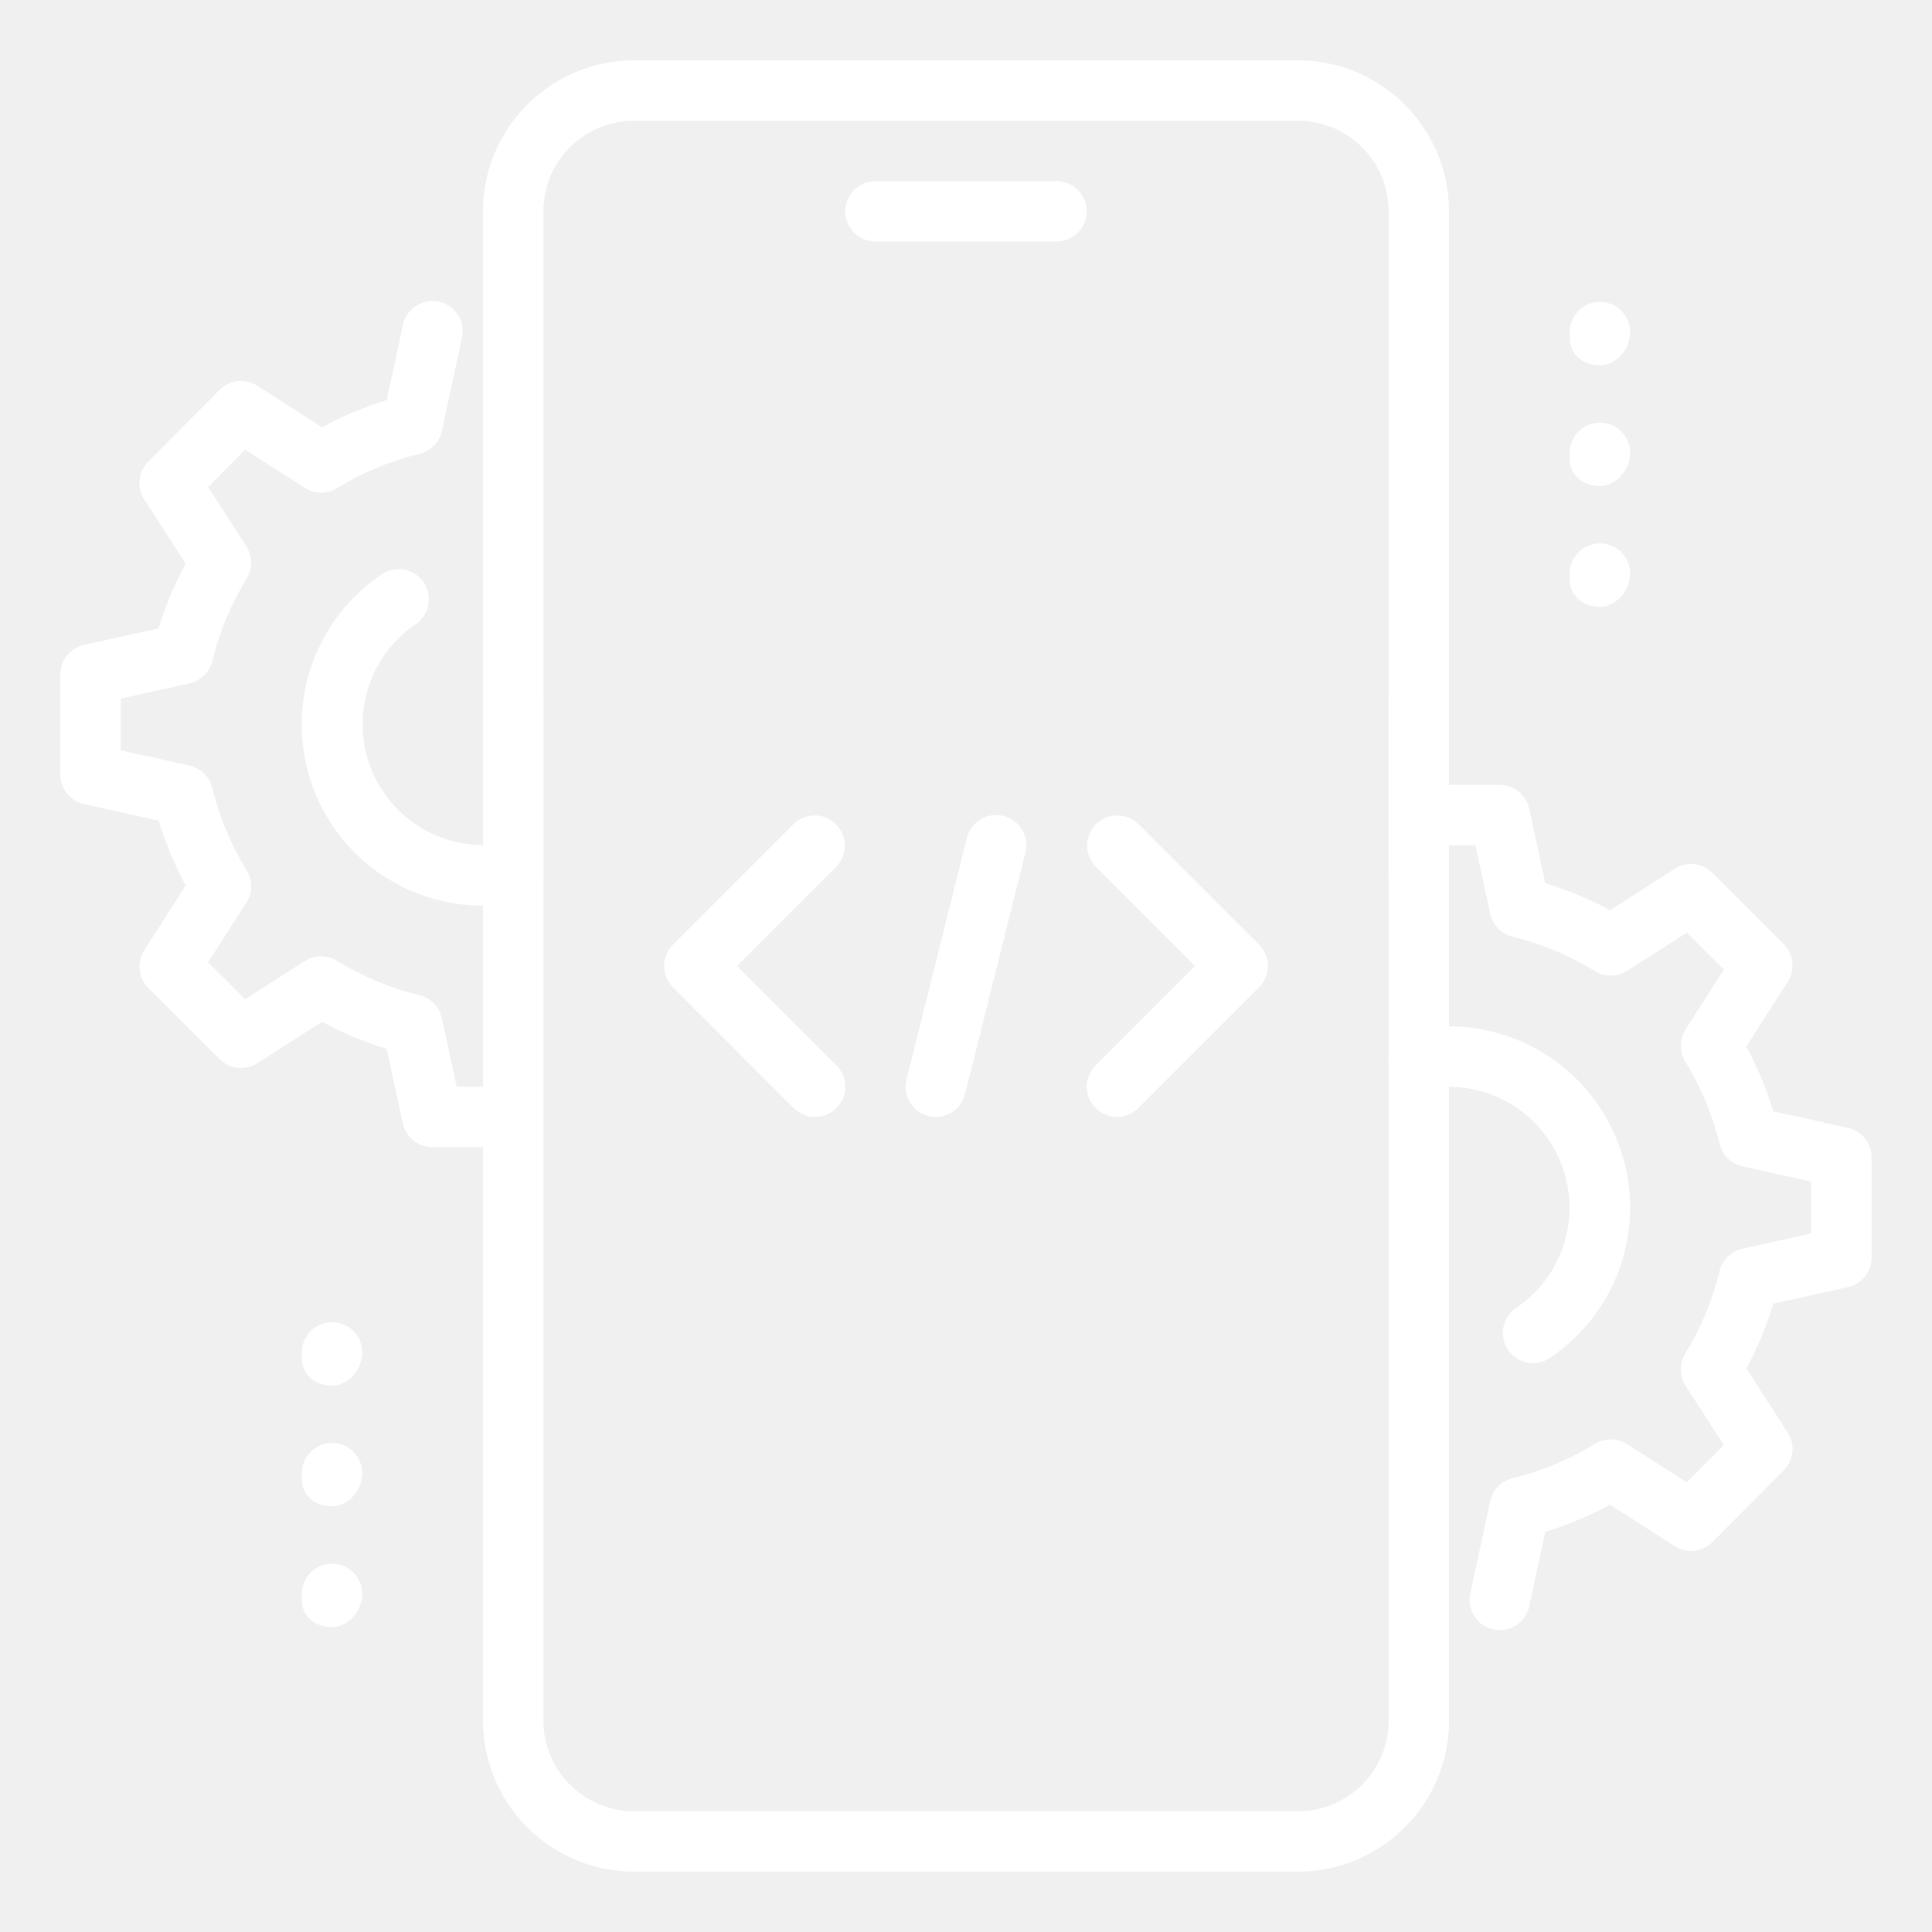
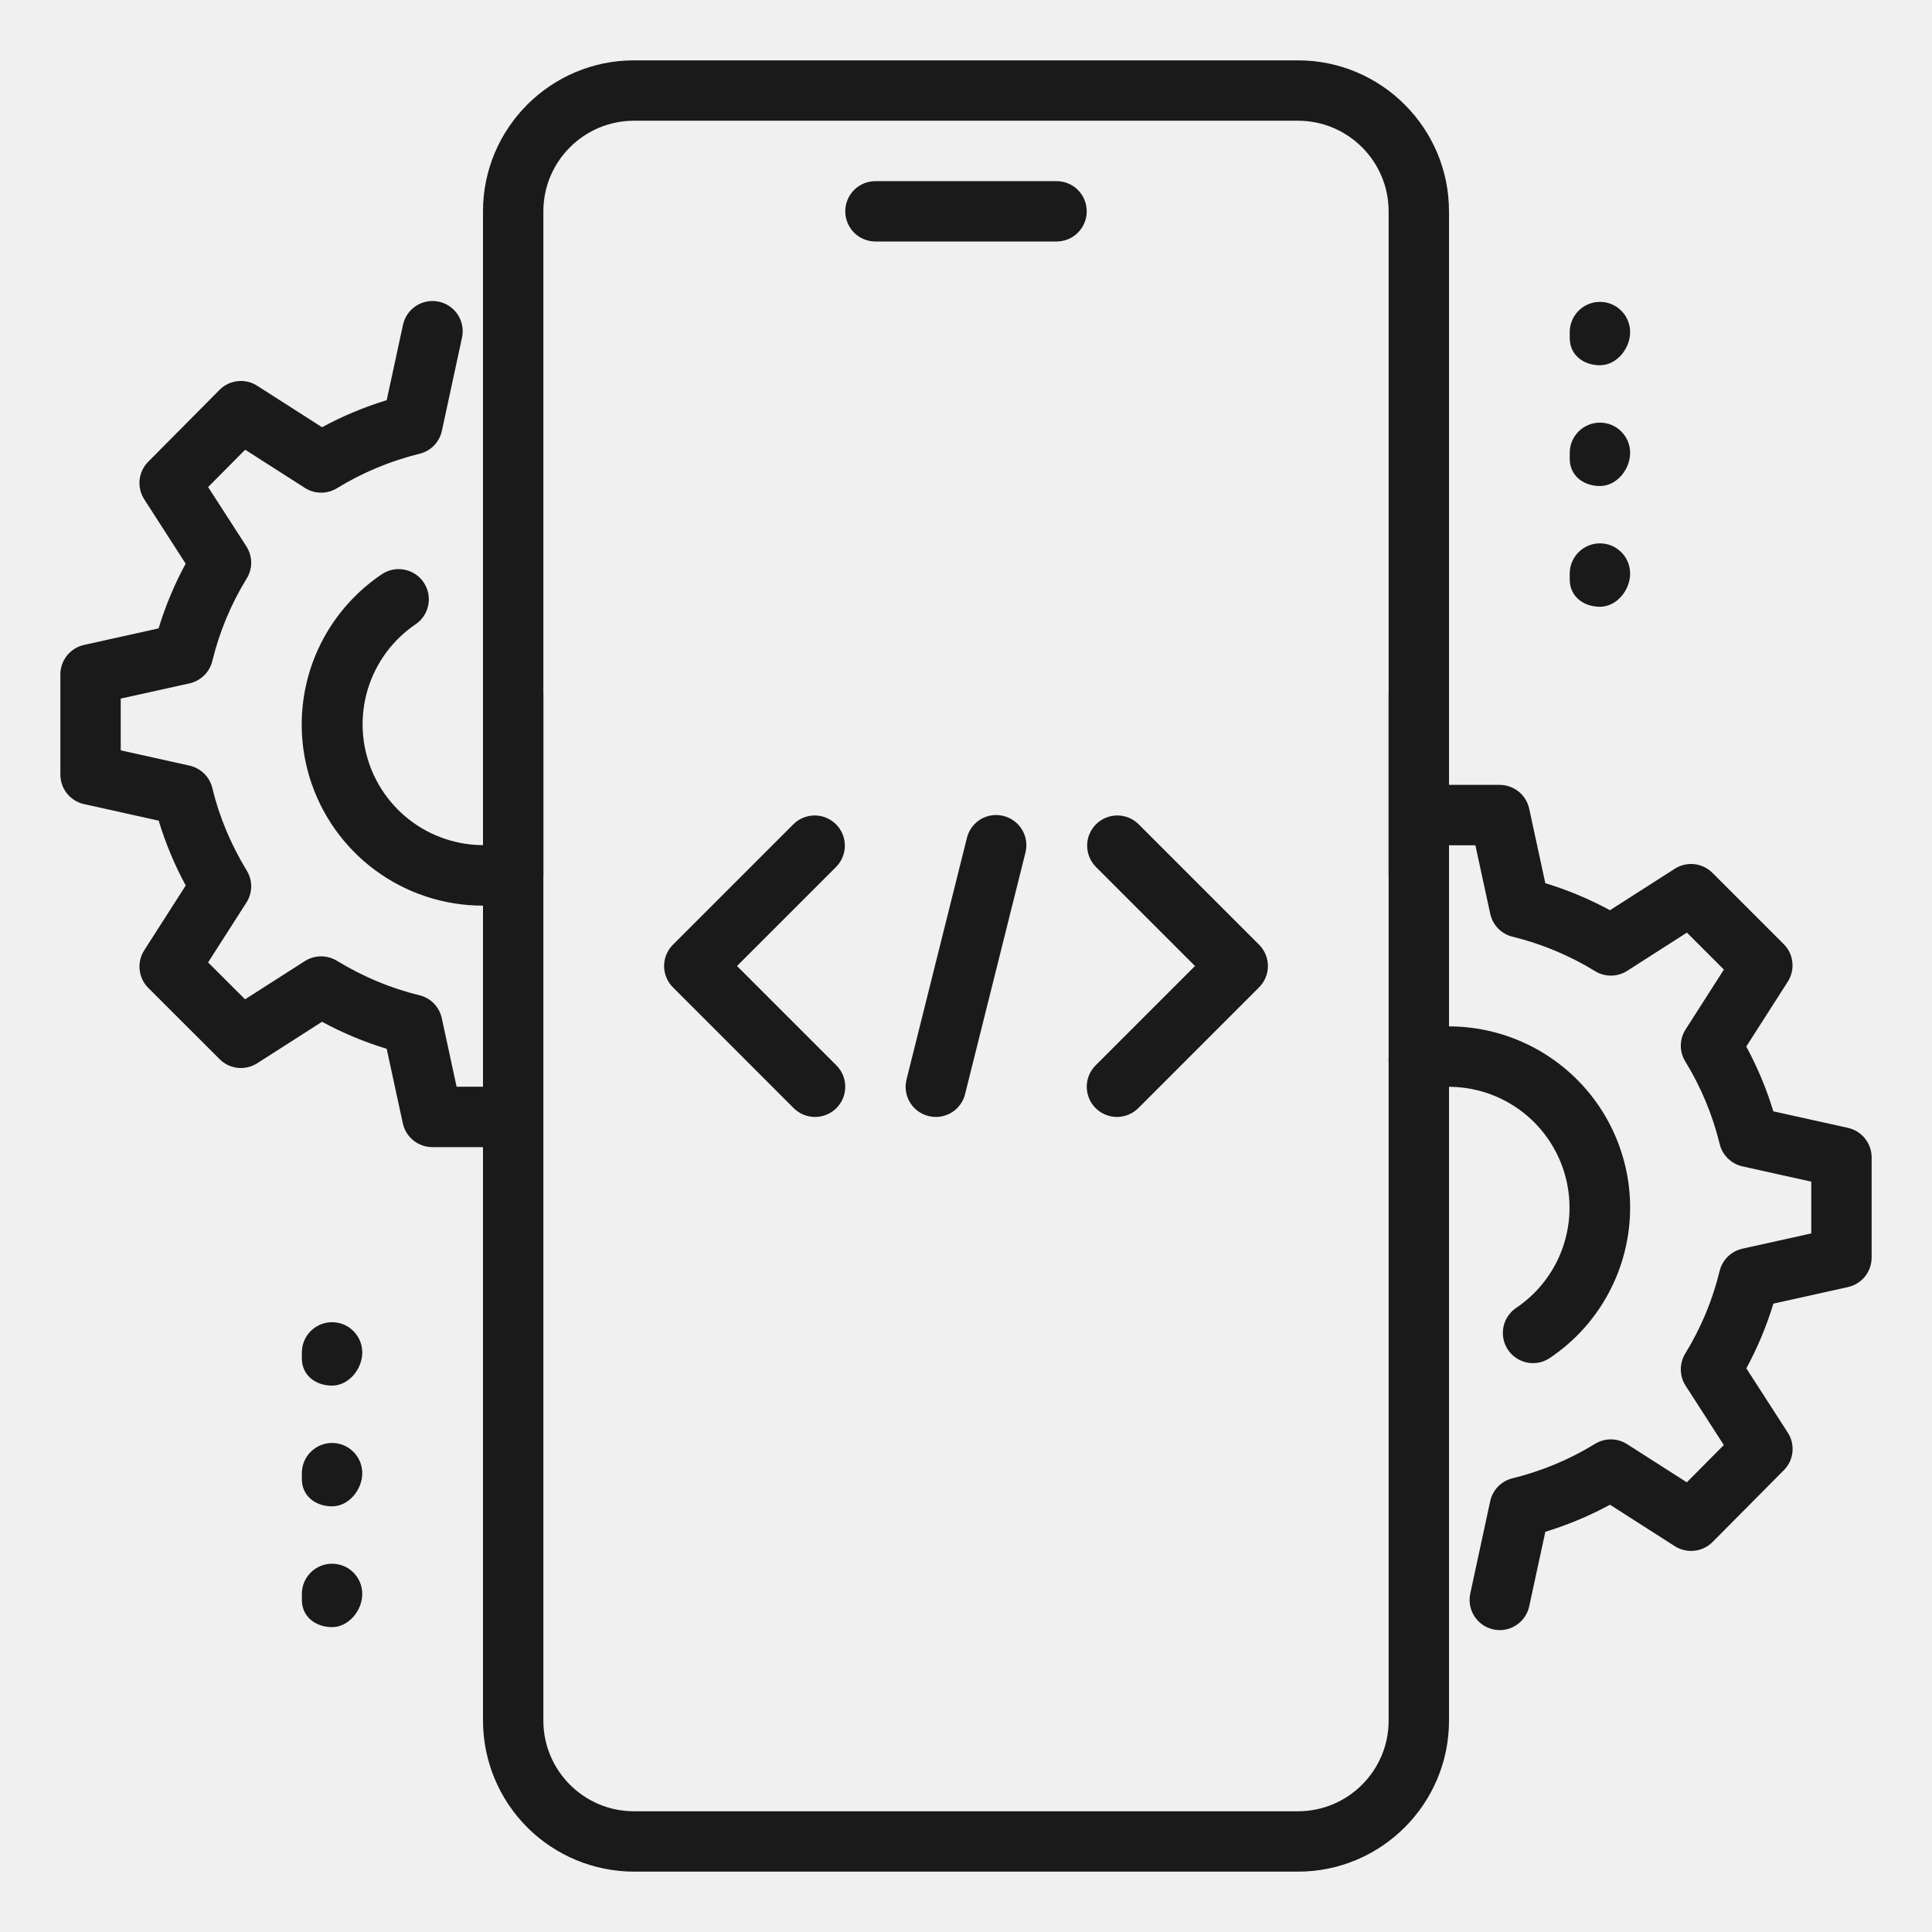
<svg xmlns="http://www.w3.org/2000/svg" width="53" height="53" viewBox="0 0 53 53" fill="none">
-   <path d="M28.984 6.625H24.016C23.796 6.625 23.585 6.538 23.43 6.382C23.275 6.227 23.188 6.017 23.188 5.797C23.188 5.577 23.275 5.367 23.43 5.211C23.585 5.056 23.796 4.969 24.016 4.969H28.984C29.204 4.969 29.415 5.056 29.57 5.211C29.725 5.367 29.812 5.577 29.812 5.797C29.812 6.017 29.725 6.227 29.57 6.382C29.415 6.538 29.204 6.625 28.984 6.625ZM35.609 51.344H17.391C16.293 51.342 15.24 50.906 14.464 50.13C13.688 49.353 13.251 48.301 13.25 47.203V19.047C13.25 18.827 13.337 18.617 13.493 18.461C13.648 18.306 13.858 18.219 14.078 18.219C14.298 18.219 14.508 18.306 14.664 18.461C14.819 18.617 14.906 18.827 14.906 19.047V47.203C14.906 48.573 16.021 49.688 17.391 49.688H35.609C36.979 49.688 38.094 48.573 38.094 47.203V19.047C38.094 18.827 38.181 18.617 38.336 18.461C38.492 18.306 38.702 18.219 38.922 18.219C39.142 18.219 39.352 18.306 39.507 18.461C39.663 18.617 39.75 18.827 39.75 19.047V47.203C39.75 49.485 37.893 51.344 35.609 51.344Z" fill="white" />
-   <path d="M38.922 24.844C38.702 24.844 38.492 24.756 38.336 24.601C38.181 24.446 38.094 24.235 38.094 24.016V5.797C38.094 4.427 36.979 3.312 35.609 3.312H17.391C16.021 3.312 14.906 4.427 14.906 5.797V24.016C14.906 24.235 14.819 24.446 14.664 24.601C14.508 24.756 14.298 24.844 14.078 24.844C13.858 24.844 13.648 24.756 13.493 24.601C13.337 24.446 13.25 24.235 13.25 24.016V5.797C13.25 3.515 15.107 1.656 17.391 1.656H35.609C37.893 1.656 39.75 3.515 39.75 5.797V24.016C39.75 24.235 39.663 24.446 39.507 24.601C39.352 24.756 39.142 24.844 38.922 24.844ZM43.891 10.02C43.434 10.02 43.062 9.732 43.062 9.275V9.109C43.062 8.89 43.15 8.679 43.305 8.524C43.46 8.368 43.671 8.281 43.891 8.281C44.11 8.281 44.321 8.368 44.476 8.524C44.632 8.679 44.719 8.89 44.719 9.109C44.719 9.566 44.348 10.02 43.891 10.02ZM43.891 13.333C43.434 13.333 43.062 13.045 43.062 12.588V12.422C43.062 12.202 43.15 11.992 43.305 11.836C43.46 11.681 43.671 11.594 43.891 11.594C44.11 11.594 44.321 11.681 44.476 11.836C44.632 11.992 44.719 12.202 44.719 12.422C44.719 12.879 44.348 13.333 43.891 13.333ZM43.891 16.645C43.434 16.645 43.062 16.357 43.062 15.9V15.734C43.062 15.515 43.15 15.304 43.305 15.149C43.46 14.993 43.671 14.906 43.891 14.906C44.11 14.906 44.321 14.993 44.476 15.149C44.632 15.304 44.719 15.515 44.719 15.734C44.719 16.192 44.348 16.645 43.891 16.645ZM9.109 38.011C8.652 38.011 8.281 37.723 8.281 37.266V37.1C8.281 36.88 8.368 36.67 8.524 36.514C8.679 36.359 8.89 36.272 9.109 36.272C9.329 36.272 9.54 36.359 9.695 36.514C9.85 36.67 9.938 36.88 9.938 37.1C9.938 37.557 9.566 38.011 9.109 38.011ZM9.109 41.323C8.652 41.323 8.281 41.035 8.281 40.578V40.413C8.281 40.193 8.368 39.982 8.524 39.827C8.679 39.672 8.89 39.584 9.109 39.584C9.329 39.584 9.54 39.672 9.695 39.827C9.85 39.982 9.938 40.193 9.938 40.413C9.938 40.87 9.566 41.323 9.109 41.323ZM9.109 44.636C8.652 44.636 8.281 44.348 8.281 43.891V43.725C8.281 43.505 8.368 43.295 8.524 43.139C8.679 42.984 8.89 42.897 9.109 42.897C9.329 42.897 9.54 42.984 9.695 43.139C9.85 43.295 9.938 43.505 9.938 43.725C9.938 44.182 9.566 44.636 9.109 44.636Z" fill="white" />
-   <path d="M41.143 44.719C41.019 44.719 40.897 44.691 40.786 44.638C40.674 44.585 40.576 44.507 40.499 44.411C40.421 44.315 40.366 44.203 40.337 44.083C40.309 43.963 40.307 43.837 40.333 43.717L40.88 41.183C40.912 41.031 40.987 40.891 41.096 40.779C41.205 40.668 41.343 40.59 41.494 40.553C42.293 40.357 43.057 40.038 43.758 39.608C43.89 39.527 44.042 39.485 44.197 39.486C44.352 39.488 44.504 39.533 44.634 39.616L46.274 40.664L47.289 39.641L46.241 38.014C46.157 37.883 46.111 37.732 46.109 37.576C46.107 37.421 46.149 37.268 46.229 37.135C46.66 36.434 46.979 35.67 47.173 34.871C47.21 34.72 47.288 34.582 47.398 34.473C47.509 34.364 47.648 34.289 47.799 34.255L49.688 33.836V32.416L47.801 31.997C47.65 31.963 47.511 31.887 47.4 31.779C47.289 31.67 47.211 31.532 47.175 31.381C46.98 30.582 46.661 29.818 46.231 29.117C46.15 28.985 46.107 28.832 46.109 28.677C46.111 28.521 46.157 28.369 46.241 28.239L47.291 26.598L46.277 25.584L44.636 26.634C44.505 26.718 44.354 26.763 44.199 26.764C44.044 26.766 43.892 26.724 43.76 26.642C43.058 26.212 42.295 25.893 41.496 25.697C41.344 25.66 41.206 25.582 41.098 25.471C40.989 25.359 40.914 25.22 40.881 25.067L40.474 23.188H39.75C39.53 23.188 39.32 23.1 39.164 22.945C39.009 22.79 38.922 22.579 38.922 22.359C38.922 22.14 39.009 21.929 39.164 21.774C39.32 21.619 39.53 21.531 39.75 21.531H41.141C41.33 21.532 41.514 21.597 41.661 21.716C41.808 21.835 41.91 22 41.95 22.186L42.392 24.228C42.998 24.412 43.593 24.66 44.166 24.97L45.944 23.832C46.103 23.73 46.292 23.686 46.48 23.706C46.668 23.727 46.843 23.811 46.976 23.944L48.932 25.899C49.066 26.032 49.149 26.207 49.169 26.395C49.19 26.583 49.145 26.772 49.043 26.931L47.905 28.709C48.215 29.284 48.464 29.879 48.647 30.487L50.693 30.94C51.074 31.025 51.344 31.363 51.344 31.75V34.5C51.344 34.688 51.279 34.871 51.161 35.018C51.043 35.165 50.879 35.267 50.694 35.308L48.649 35.762C48.462 36.377 48.214 36.972 47.907 37.537L49.043 39.3C49.146 39.458 49.191 39.647 49.172 39.834C49.152 40.022 49.069 40.198 48.936 40.331L46.98 42.302C46.846 42.436 46.671 42.521 46.483 42.541C46.295 42.562 46.105 42.518 45.946 42.417L44.167 41.279C43.602 41.585 43.008 41.833 42.393 42.021L41.951 44.063C41.911 44.248 41.81 44.414 41.663 44.533C41.516 44.653 41.332 44.718 41.143 44.719Z" fill="white" />
-   <path d="M42.054 37.395C41.877 37.395 41.704 37.337 41.562 37.232C41.419 37.126 41.315 36.977 41.263 36.807C41.212 36.638 41.216 36.456 41.275 36.289C41.335 36.122 41.446 35.978 41.593 35.879C42.229 35.451 42.697 34.816 42.917 34.081C43.137 33.347 43.096 32.559 42.8 31.852C42.505 31.145 41.973 30.561 41.297 30.202C40.62 29.842 39.839 29.728 39.088 29.879C38.981 29.901 38.871 29.901 38.764 29.881C38.657 29.86 38.556 29.819 38.465 29.759C38.374 29.699 38.296 29.622 38.235 29.532C38.174 29.442 38.131 29.34 38.11 29.234C38.088 29.127 38.087 29.017 38.108 28.91C38.128 28.804 38.17 28.702 38.23 28.611C38.289 28.52 38.367 28.442 38.457 28.381C38.547 28.32 38.648 28.277 38.755 28.256C39.477 28.109 40.222 28.125 40.937 28.302C41.652 28.479 42.319 28.812 42.89 29.278C43.461 29.744 43.921 30.331 44.237 30.996C44.553 31.661 44.718 32.388 44.719 33.125C44.719 33.941 44.518 34.745 44.133 35.465C43.749 36.186 43.193 36.8 42.514 37.254C42.378 37.346 42.218 37.395 42.054 37.395ZM13.25 24.844C12.182 24.845 11.143 24.503 10.285 23.867C9.428 23.231 8.798 22.336 8.489 21.314C8.18 20.292 8.209 19.198 8.57 18.193C8.932 17.189 9.608 16.328 10.497 15.738C10.68 15.624 10.9 15.585 11.111 15.631C11.321 15.676 11.506 15.802 11.625 15.981C11.745 16.16 11.79 16.379 11.75 16.591C11.711 16.803 11.591 16.991 11.415 17.116C10.779 17.542 10.311 18.176 10.089 18.909C9.868 19.642 9.906 20.428 10.199 21.136C10.492 21.843 11.02 22.428 11.694 22.79C12.369 23.152 13.148 23.27 13.899 23.123C14.115 23.081 14.338 23.125 14.521 23.247C14.704 23.368 14.831 23.557 14.875 23.772C14.896 23.879 14.897 23.989 14.876 24.095C14.854 24.202 14.813 24.303 14.752 24.394C14.692 24.484 14.614 24.562 14.524 24.622C14.434 24.683 14.332 24.725 14.226 24.746C13.905 24.811 13.578 24.844 13.25 24.844Z" fill="white" />
-   <path d="M13.25 31.469H11.859C11.67 31.468 11.486 31.403 11.339 31.284C11.192 31.165 11.09 30.999 11.05 30.814L10.608 28.772C9.994 28.585 9.399 28.337 8.834 28.03L7.056 29.168C6.897 29.27 6.708 29.314 6.52 29.294C6.332 29.273 6.157 29.189 6.024 29.055L4.068 27.101C3.934 26.968 3.851 26.792 3.831 26.605C3.81 26.417 3.855 26.228 3.957 26.069L5.095 24.291C4.788 23.724 4.54 23.129 4.353 22.513L2.307 22.059C2.123 22.019 1.958 21.916 1.839 21.769C1.721 21.622 1.656 21.439 1.656 21.25V18.5C1.656 18.312 1.721 18.129 1.839 17.982C1.957 17.835 2.121 17.733 2.305 17.692L4.351 17.238C4.535 16.63 4.783 16.036 5.093 15.463L3.958 13.699C3.856 13.54 3.81 13.352 3.83 13.164C3.849 12.976 3.933 12.801 4.066 12.667L6.022 10.696C6.155 10.561 6.33 10.476 6.519 10.456C6.707 10.435 6.896 10.479 7.056 10.582L8.834 11.72C9.399 11.414 9.994 11.165 10.608 10.978L11.05 8.935C11.071 8.826 11.112 8.722 11.173 8.63C11.234 8.537 11.313 8.458 11.405 8.396C11.498 8.335 11.601 8.292 11.71 8.272C11.819 8.251 11.931 8.252 12.04 8.276C12.148 8.299 12.251 8.344 12.341 8.408C12.432 8.472 12.509 8.553 12.568 8.647C12.626 8.741 12.666 8.846 12.683 8.956C12.7 9.065 12.695 9.177 12.669 9.285L12.122 11.819C12.089 11.971 12.014 12.111 11.906 12.222C11.797 12.334 11.659 12.412 11.508 12.448C10.708 12.645 9.944 12.964 9.242 13.394C9.11 13.475 8.957 13.517 8.803 13.515C8.648 13.514 8.496 13.469 8.366 13.386L6.726 12.337L5.709 13.361L6.758 14.987C6.842 15.118 6.889 15.27 6.891 15.425C6.893 15.581 6.851 15.734 6.769 15.867C6.338 16.568 6.02 17.332 5.825 18.131C5.789 18.282 5.711 18.419 5.6 18.528C5.489 18.637 5.35 18.713 5.199 18.747L3.312 19.164V20.584L5.199 21.003C5.35 21.037 5.489 21.113 5.6 21.221C5.711 21.33 5.789 21.468 5.825 21.619C6.012 22.401 6.332 23.163 6.769 23.883C6.935 24.153 6.931 24.494 6.759 24.761L5.709 26.401L6.723 27.414L8.364 26.364C8.495 26.281 8.646 26.237 8.801 26.235C8.956 26.234 9.108 26.276 9.24 26.356C9.962 26.795 10.724 27.113 11.504 27.302C11.656 27.338 11.794 27.416 11.902 27.527C12.011 27.639 12.086 27.779 12.119 27.931L12.526 29.812H13.25C13.47 29.812 13.68 29.9 13.836 30.055C13.991 30.21 14.078 30.421 14.078 30.641C14.078 30.86 13.991 31.071 13.836 31.226C13.68 31.381 13.47 31.469 13.25 31.469ZM25.672 30.641C25.546 30.641 25.422 30.612 25.308 30.557C25.195 30.502 25.096 30.422 25.019 30.323C24.941 30.224 24.887 30.108 24.861 29.985C24.835 29.862 24.838 29.734 24.869 29.612L26.525 22.987C26.55 22.881 26.597 22.781 26.661 22.694C26.726 22.606 26.807 22.532 26.9 22.475C26.994 22.419 27.098 22.382 27.205 22.367C27.313 22.351 27.423 22.357 27.529 22.384C27.634 22.41 27.733 22.457 27.821 22.522C27.909 22.586 27.982 22.668 28.038 22.761C28.094 22.854 28.131 22.957 28.147 23.065C28.163 23.173 28.158 23.282 28.131 23.388L26.475 30.013C26.431 30.192 26.328 30.352 26.182 30.466C26.036 30.579 25.857 30.641 25.672 30.641ZM30.641 30.641C30.477 30.64 30.317 30.592 30.181 30.501C30.045 30.41 29.939 30.281 29.876 30.13C29.813 29.979 29.797 29.812 29.828 29.652C29.86 29.491 29.939 29.344 30.054 29.228L32.782 26.5L30.056 23.774C29.905 23.618 29.822 23.408 29.823 23.191C29.825 22.974 29.913 22.766 30.066 22.613C30.22 22.459 30.427 22.372 30.644 22.37C30.862 22.369 31.071 22.452 31.227 22.603L34.539 25.915C34.695 26.071 34.782 26.281 34.782 26.501C34.782 26.72 34.695 26.931 34.539 27.086L31.227 30.399C31.071 30.554 30.86 30.641 30.641 30.641ZM22.359 30.641C22.14 30.641 21.929 30.554 21.773 30.399L18.461 27.086C18.305 26.931 18.218 26.72 18.218 26.501C18.218 26.281 18.305 26.071 18.461 25.915L21.773 22.603C21.929 22.452 22.138 22.369 22.356 22.37C22.573 22.372 22.78 22.459 22.934 22.613C23.087 22.766 23.175 22.974 23.177 23.191C23.178 23.408 23.095 23.618 22.944 23.774L20.218 26.5L22.944 29.226C23.06 29.342 23.139 29.489 23.171 29.65C23.203 29.811 23.187 29.977 23.125 30.129C23.062 30.28 22.956 30.41 22.82 30.501C22.683 30.592 22.523 30.64 22.359 30.641Z" fill="white" />
+   <path d="M28.984 6.625H24.016C23.796 6.625 23.585 6.538 23.43 6.382C23.275 6.227 23.188 6.017 23.188 5.797C23.188 5.577 23.275 5.367 23.43 5.211C23.585 5.056 23.796 4.969 24.016 4.969H28.984C29.204 4.969 29.415 5.056 29.57 5.211C29.725 5.367 29.812 5.577 29.812 5.797C29.812 6.017 29.725 6.227 29.57 6.382C29.415 6.538 29.204 6.625 28.984 6.625ZM35.609 51.344H17.391C16.293 51.342 15.24 50.906 14.464 50.13C13.688 49.353 13.251 48.301 13.25 47.203V19.047C13.25 18.827 13.337 18.617 13.493 18.461C13.648 18.306 13.858 18.219 14.078 18.219C14.298 18.219 14.508 18.306 14.664 18.461C14.819 18.617 14.906 18.827 14.906 19.047V47.203C14.906 48.573 16.021 49.688 17.391 49.688H35.609C36.979 49.688 38.094 48.573 38.094 47.203V19.047C38.094 18.827 38.181 18.617 38.336 18.461C38.492 18.306 38.702 18.219 38.922 18.219C39.142 18.219 39.352 18.306 39.507 18.461C39.663 18.617 39.75 18.827 39.75 19.047V47.203C39.75 49.485 37.893 51.344 35.609 51.344Z" fill="#1A1A1A" />
+   <path d="M38.922 24.844C38.702 24.844 38.492 24.756 38.336 24.601C38.181 24.446 38.094 24.235 38.094 24.016V5.797C38.094 4.427 36.979 3.312 35.609 3.312H17.391C16.021 3.312 14.906 4.427 14.906 5.797V24.016C14.906 24.235 14.819 24.446 14.664 24.601C14.508 24.756 14.298 24.844 14.078 24.844C13.858 24.844 13.648 24.756 13.493 24.601C13.337 24.446 13.25 24.235 13.25 24.016V5.797C13.25 3.515 15.107 1.656 17.391 1.656H35.609C37.893 1.656 39.75 3.515 39.75 5.797V24.016C39.75 24.235 39.663 24.446 39.507 24.601C39.352 24.756 39.142 24.844 38.922 24.844ZM43.891 10.02C43.434 10.02 43.062 9.732 43.062 9.275V9.109C43.062 8.89 43.15 8.679 43.305 8.524C43.46 8.368 43.671 8.281 43.891 8.281C44.11 8.281 44.321 8.368 44.476 8.524C44.632 8.679 44.719 8.89 44.719 9.109C44.719 9.566 44.348 10.02 43.891 10.02ZM43.891 13.333C43.434 13.333 43.062 13.045 43.062 12.588V12.422C43.062 12.202 43.15 11.992 43.305 11.836C43.46 11.681 43.671 11.594 43.891 11.594C44.11 11.594 44.321 11.681 44.476 11.836C44.632 11.992 44.719 12.202 44.719 12.422C44.719 12.879 44.348 13.333 43.891 13.333ZM43.891 16.645C43.434 16.645 43.062 16.357 43.062 15.9V15.734C43.062 15.515 43.15 15.304 43.305 15.149C43.46 14.993 43.671 14.906 43.891 14.906C44.11 14.906 44.321 14.993 44.476 15.149C44.632 15.304 44.719 15.515 44.719 15.734C44.719 16.192 44.348 16.645 43.891 16.645ZM9.109 38.011C8.652 38.011 8.281 37.723 8.281 37.266V37.1C8.281 36.88 8.368 36.67 8.524 36.514C8.679 36.359 8.89 36.272 9.109 36.272C9.329 36.272 9.54 36.359 9.695 36.514C9.85 36.67 9.938 36.88 9.938 37.1C9.938 37.557 9.566 38.011 9.109 38.011ZM9.109 41.323C8.652 41.323 8.281 41.035 8.281 40.578V40.413C8.281 40.193 8.368 39.982 8.524 39.827C8.679 39.672 8.89 39.584 9.109 39.584C9.329 39.584 9.54 39.672 9.695 39.827C9.85 39.982 9.938 40.193 9.938 40.413C9.938 40.87 9.566 41.323 9.109 41.323ZM9.109 44.636C8.652 44.636 8.281 44.348 8.281 43.891V43.725C8.281 43.505 8.368 43.295 8.524 43.139C8.679 42.984 8.89 42.897 9.109 42.897C9.329 42.897 9.54 42.984 9.695 43.139C9.85 43.295 9.938 43.505 9.938 43.725C9.938 44.182 9.566 44.636 9.109 44.636Z" fill="#1A1A1A" />
+   <path d="M41.143 44.719C41.019 44.719 40.897 44.691 40.786 44.638C40.674 44.585 40.576 44.507 40.499 44.411C40.421 44.315 40.366 44.203 40.337 44.083C40.309 43.963 40.307 43.837 40.333 43.717L40.88 41.183C40.912 41.031 40.987 40.891 41.096 40.779C41.205 40.668 41.343 40.59 41.494 40.553C42.293 40.357 43.057 40.038 43.758 39.608C43.89 39.527 44.042 39.485 44.197 39.486C44.352 39.488 44.504 39.533 44.634 39.616L46.274 40.664L47.289 39.641L46.241 38.014C46.157 37.883 46.111 37.732 46.109 37.576C46.107 37.421 46.149 37.268 46.229 37.135C46.66 36.434 46.979 35.67 47.173 34.871C47.21 34.72 47.288 34.582 47.398 34.473C47.509 34.364 47.648 34.289 47.799 34.255L49.688 33.836V32.416L47.801 31.997C47.65 31.963 47.511 31.887 47.4 31.779C47.289 31.67 47.211 31.532 47.175 31.381C46.98 30.582 46.661 29.818 46.231 29.117C46.15 28.985 46.107 28.832 46.109 28.677C46.111 28.521 46.157 28.369 46.241 28.239L47.291 26.598L46.277 25.584L44.636 26.634C44.505 26.718 44.354 26.763 44.199 26.764C44.044 26.766 43.892 26.724 43.76 26.642C43.058 26.212 42.295 25.893 41.496 25.697C41.344 25.66 41.206 25.582 41.098 25.471C40.989 25.359 40.914 25.22 40.881 25.067L40.474 23.188H39.75C39.53 23.188 39.32 23.1 39.164 22.945C39.009 22.79 38.922 22.579 38.922 22.359C38.922 22.14 39.009 21.929 39.164 21.774C39.32 21.619 39.53 21.531 39.75 21.531H41.141C41.33 21.532 41.514 21.597 41.661 21.716C41.808 21.835 41.91 22 41.95 22.186L42.392 24.228C42.998 24.412 43.593 24.66 44.166 24.97L45.944 23.832C46.103 23.73 46.292 23.686 46.48 23.706C46.668 23.727 46.843 23.811 46.976 23.944L48.932 25.899C49.066 26.032 49.149 26.207 49.169 26.395C49.19 26.583 49.145 26.772 49.043 26.931L47.905 28.709C48.215 29.284 48.464 29.879 48.647 30.487L50.693 30.94C51.074 31.025 51.344 31.363 51.344 31.75V34.5C51.344 34.688 51.279 34.871 51.161 35.018C51.043 35.165 50.879 35.267 50.694 35.308L48.649 35.762C48.462 36.377 48.214 36.972 47.907 37.537L49.043 39.3C49.146 39.458 49.191 39.647 49.172 39.834C49.152 40.022 49.069 40.198 48.936 40.331L46.98 42.302C46.846 42.436 46.671 42.521 46.483 42.541C46.295 42.562 46.105 42.518 45.946 42.417L44.167 41.279C43.602 41.585 43.008 41.833 42.393 42.021L41.951 44.063C41.911 44.248 41.81 44.414 41.663 44.533C41.516 44.653 41.332 44.718 41.143 44.719Z" fill="#1A1A1A" />
+   <path d="M42.054 37.395C41.877 37.395 41.704 37.337 41.562 37.232C41.419 37.126 41.315 36.977 41.263 36.807C41.212 36.638 41.216 36.456 41.275 36.289C41.335 36.122 41.446 35.978 41.593 35.879C42.229 35.451 42.697 34.816 42.917 34.081C43.137 33.347 43.096 32.559 42.8 31.852C42.505 31.145 41.973 30.561 41.297 30.202C40.62 29.842 39.839 29.728 39.088 29.879C38.981 29.901 38.871 29.901 38.764 29.881C38.657 29.86 38.556 29.819 38.465 29.759C38.374 29.699 38.296 29.622 38.235 29.532C38.174 29.442 38.131 29.34 38.11 29.234C38.088 29.127 38.087 29.017 38.108 28.91C38.128 28.804 38.17 28.702 38.23 28.611C38.289 28.52 38.367 28.442 38.457 28.381C38.547 28.32 38.648 28.277 38.755 28.256C39.477 28.109 40.222 28.125 40.937 28.302C41.652 28.479 42.319 28.812 42.89 29.278C43.461 29.744 43.921 30.331 44.237 30.996C44.553 31.661 44.718 32.388 44.719 33.125C44.719 33.941 44.518 34.745 44.133 35.465C43.749 36.186 43.193 36.8 42.514 37.254C42.378 37.346 42.218 37.395 42.054 37.395ZM13.25 24.844C12.182 24.845 11.143 24.503 10.285 23.867C9.428 23.231 8.798 22.336 8.489 21.314C8.18 20.292 8.209 19.198 8.57 18.193C8.932 17.189 9.608 16.328 10.497 15.738C10.68 15.624 10.9 15.585 11.111 15.631C11.321 15.676 11.506 15.802 11.625 15.981C11.745 16.16 11.79 16.379 11.75 16.591C11.711 16.803 11.591 16.991 11.415 17.116C10.779 17.542 10.311 18.176 10.089 18.909C9.868 19.642 9.906 20.428 10.199 21.136C10.492 21.843 11.02 22.428 11.694 22.79C12.369 23.152 13.148 23.27 13.899 23.123C14.115 23.081 14.338 23.125 14.521 23.247C14.704 23.368 14.831 23.557 14.875 23.772C14.896 23.879 14.897 23.989 14.876 24.095C14.854 24.202 14.813 24.303 14.752 24.394C14.692 24.484 14.614 24.562 14.524 24.622C14.434 24.683 14.332 24.725 14.226 24.746C13.905 24.811 13.578 24.844 13.25 24.844Z" fill="#1A1A1A" />
+   <path d="M13.25 31.469H11.859C11.67 31.468 11.486 31.403 11.339 31.284C11.192 31.165 11.09 30.999 11.05 30.814L10.608 28.772C9.994 28.585 9.399 28.337 8.834 28.03L7.056 29.168C6.897 29.27 6.708 29.314 6.52 29.294C6.332 29.273 6.157 29.189 6.024 29.055L4.068 27.101C3.934 26.968 3.851 26.792 3.831 26.605C3.81 26.417 3.855 26.228 3.957 26.069L5.095 24.291C4.788 23.724 4.54 23.129 4.353 22.513L2.307 22.059C2.123 22.019 1.958 21.916 1.839 21.769C1.721 21.622 1.656 21.439 1.656 21.25V18.5C1.656 18.312 1.721 18.129 1.839 17.982C1.957 17.835 2.121 17.733 2.305 17.692L4.351 17.238C4.535 16.63 4.783 16.036 5.093 15.463L3.958 13.699C3.856 13.54 3.81 13.352 3.83 13.164C3.849 12.976 3.933 12.801 4.066 12.667L6.022 10.696C6.155 10.561 6.33 10.476 6.519 10.456C6.707 10.435 6.896 10.479 7.056 10.582L8.834 11.72C9.399 11.414 9.994 11.165 10.608 10.978L11.05 8.935C11.071 8.826 11.112 8.722 11.173 8.63C11.234 8.537 11.313 8.458 11.405 8.396C11.498 8.335 11.601 8.292 11.71 8.272C11.819 8.251 11.931 8.252 12.04 8.276C12.148 8.299 12.251 8.344 12.341 8.408C12.432 8.472 12.509 8.553 12.568 8.647C12.626 8.741 12.666 8.846 12.683 8.956C12.7 9.065 12.695 9.177 12.669 9.285L12.122 11.819C12.089 11.971 12.014 12.111 11.906 12.222C11.797 12.334 11.659 12.412 11.508 12.448C10.708 12.645 9.944 12.964 9.242 13.394C9.11 13.475 8.957 13.517 8.803 13.515C8.648 13.514 8.496 13.469 8.366 13.386L6.726 12.337L5.709 13.361L6.758 14.987C6.842 15.118 6.889 15.27 6.891 15.425C6.893 15.581 6.851 15.734 6.769 15.867C6.338 16.568 6.02 17.332 5.825 18.131C5.789 18.282 5.711 18.419 5.6 18.528C5.489 18.637 5.35 18.713 5.199 18.747L3.312 19.164V20.584L5.199 21.003C5.35 21.037 5.489 21.113 5.6 21.221C5.711 21.33 5.789 21.468 5.825 21.619C6.012 22.401 6.332 23.163 6.769 23.883C6.935 24.153 6.931 24.494 6.759 24.761L5.709 26.401L6.723 27.414L8.364 26.364C8.495 26.281 8.646 26.237 8.801 26.235C8.956 26.234 9.108 26.276 9.24 26.356C9.962 26.795 10.724 27.113 11.504 27.302C11.656 27.338 11.794 27.416 11.902 27.527C12.011 27.639 12.086 27.779 12.119 27.931L12.526 29.812H13.25C13.47 29.812 13.68 29.9 13.836 30.055C13.991 30.21 14.078 30.421 14.078 30.641C14.078 30.86 13.991 31.071 13.836 31.226C13.68 31.381 13.47 31.469 13.25 31.469ZM25.672 30.641C25.546 30.641 25.422 30.612 25.308 30.557C25.195 30.502 25.096 30.422 25.019 30.323C24.941 30.224 24.887 30.108 24.861 29.985C24.835 29.862 24.838 29.734 24.869 29.612L26.525 22.987C26.55 22.881 26.597 22.781 26.661 22.694C26.726 22.606 26.807 22.532 26.9 22.475C26.994 22.419 27.098 22.382 27.205 22.367C27.313 22.351 27.423 22.357 27.529 22.384C27.634 22.41 27.733 22.457 27.821 22.522C27.909 22.586 27.982 22.668 28.038 22.761C28.094 22.854 28.131 22.957 28.147 23.065C28.163 23.173 28.158 23.282 28.131 23.388L26.475 30.013C26.431 30.192 26.328 30.352 26.182 30.466C26.036 30.579 25.857 30.641 25.672 30.641ZM30.641 30.641C30.477 30.64 30.317 30.592 30.181 30.501C30.045 30.41 29.939 30.281 29.876 30.13C29.813 29.979 29.797 29.812 29.828 29.652C29.86 29.491 29.939 29.344 30.054 29.228L32.782 26.5L30.056 23.774C29.905 23.618 29.822 23.408 29.823 23.191C29.825 22.974 29.913 22.766 30.066 22.613C30.22 22.459 30.427 22.372 30.644 22.37C30.862 22.369 31.071 22.452 31.227 22.603L34.539 25.915C34.695 26.071 34.782 26.281 34.782 26.501C34.782 26.72 34.695 26.931 34.539 27.086L31.227 30.399C31.071 30.554 30.86 30.641 30.641 30.641ZM22.359 30.641C22.14 30.641 21.929 30.554 21.773 30.399L18.461 27.086C18.305 26.931 18.218 26.72 18.218 26.501C18.218 26.281 18.305 26.071 18.461 25.915L21.773 22.603C21.929 22.452 22.138 22.369 22.356 22.37C22.573 22.372 22.78 22.459 22.934 22.613C23.087 22.766 23.175 22.974 23.177 23.191C23.178 23.408 23.095 23.618 22.944 23.774L20.218 26.5L22.944 29.226C23.06 29.342 23.139 29.489 23.171 29.65C23.203 29.811 23.187 29.977 23.125 30.129C23.062 30.28 22.956 30.41 22.82 30.501C22.683 30.592 22.523 30.64 22.359 30.641Z" fill="#1A1A1A" />
</svg>
